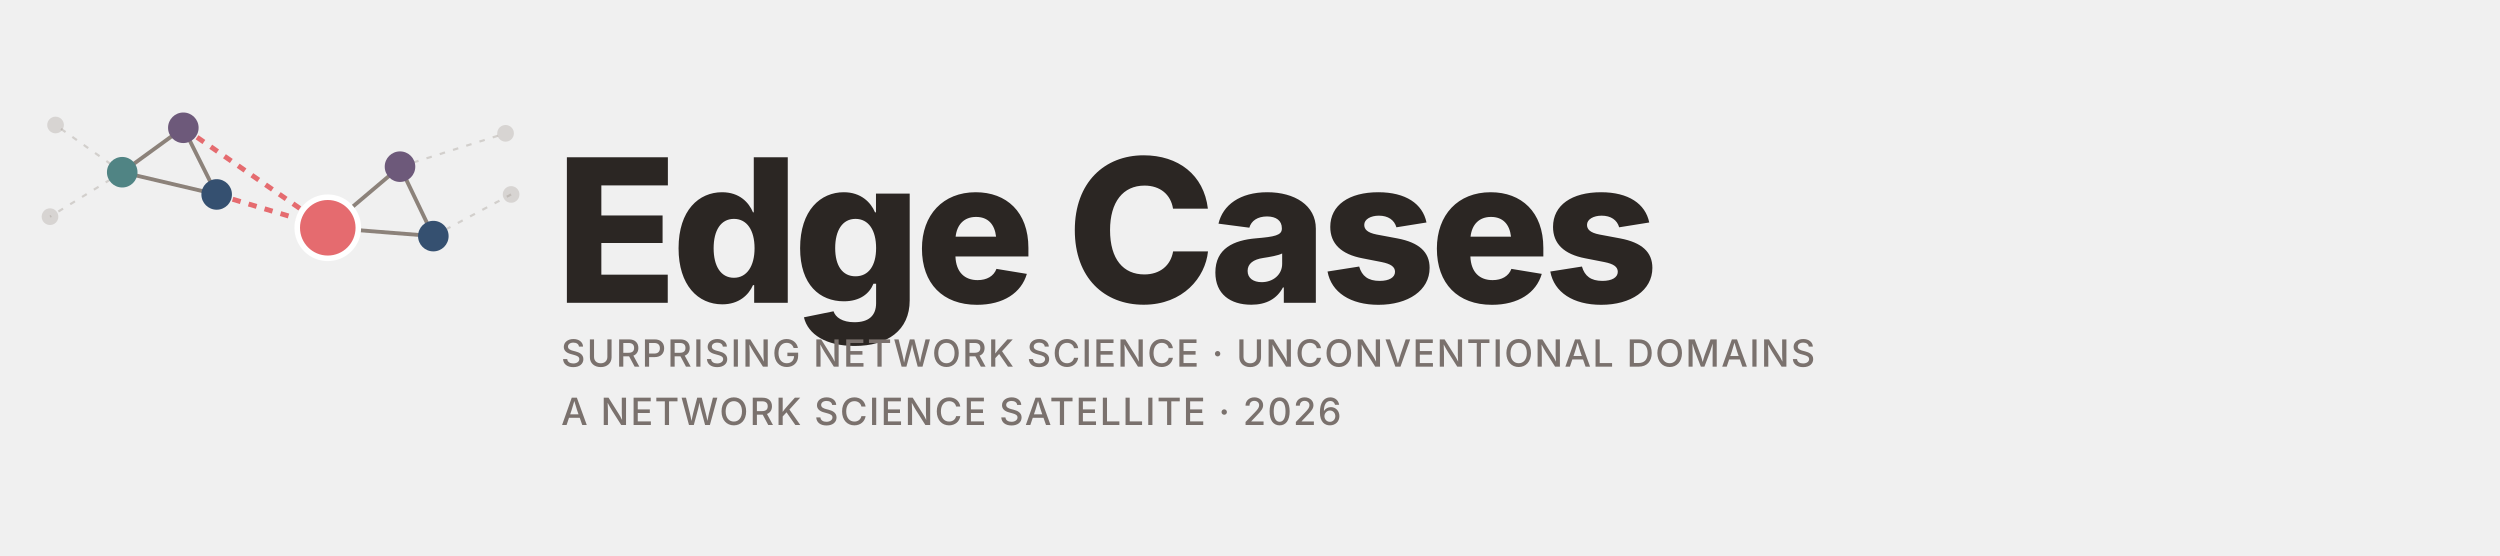
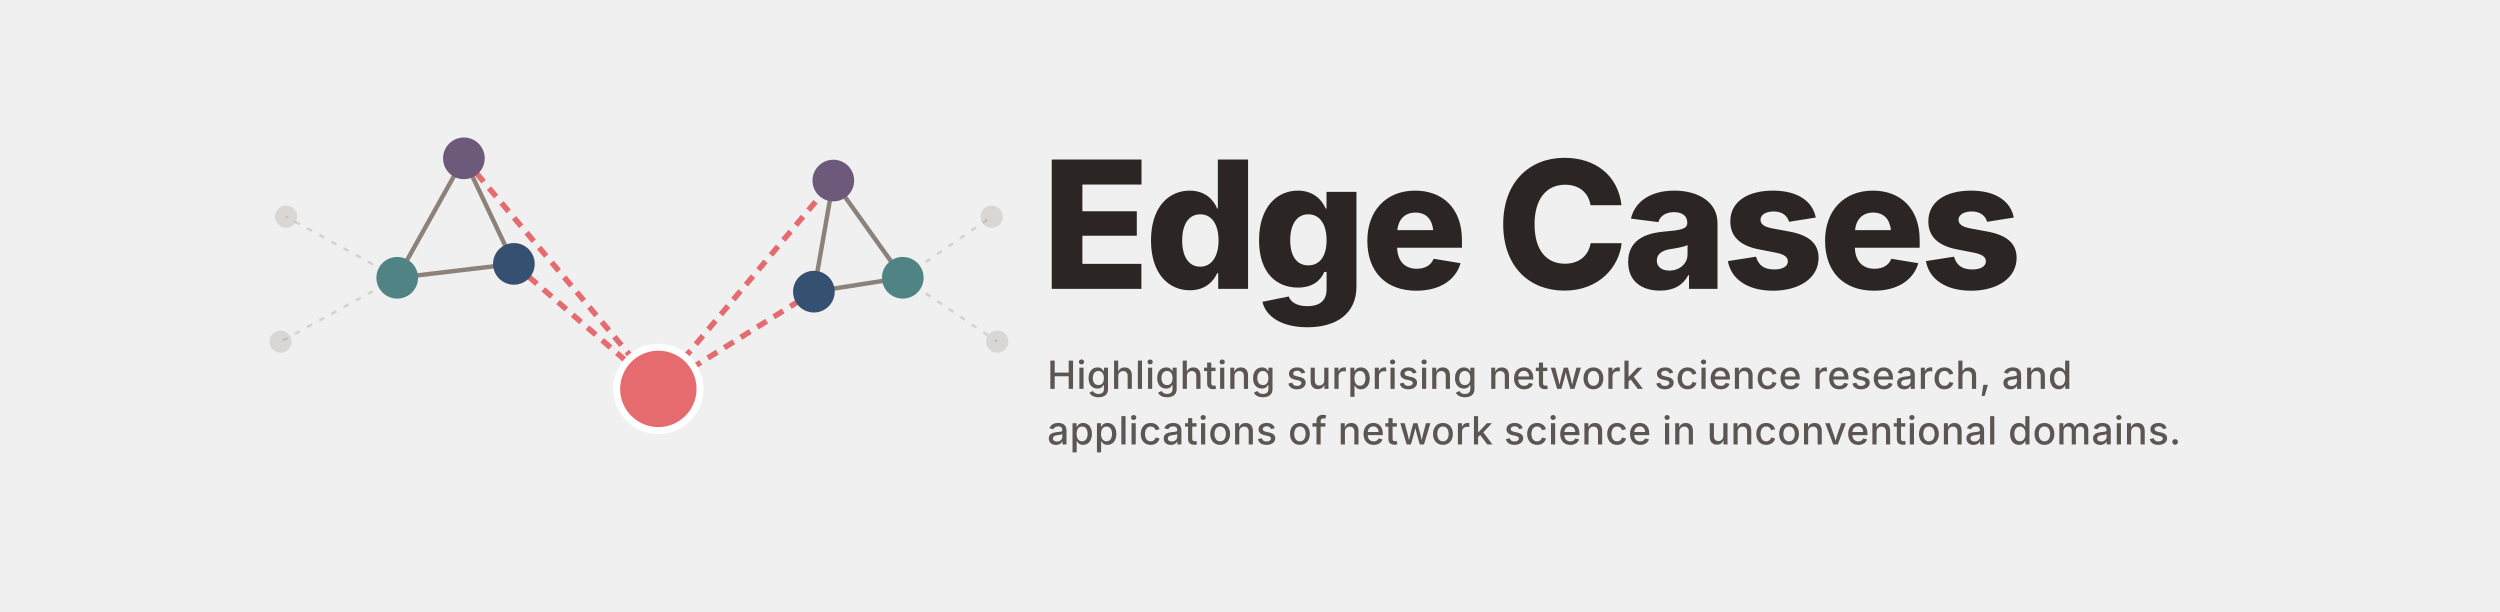
- <svg xmlns="http://www.w3.org/2000/svg" width="900" height="200" viewBox="0 0 900 200" fill="none">
+ <svg xmlns="http://www.w3.org/2000/svg" width="900" height="220" viewBox="0 0 900 220" fill="none">
  <style>
    .ec-title {
      font-family: 'Outfit', 'Inter', sans-serif;
      font-weight: 800;
-       font-size: 72px;
+       font-size: 64px;
      fill: #2b2623;
      letter-spacing: -0.03em;
    }
-     .ec-subtitle {
+     .ec-sub {
      font-family: 'Inter', sans-serif;
      font-weight: 500;
-       font-size: 13.5px;
-       fill: #7a716d;
-       letter-spacing: 0.04em;
+       font-size: 14px;
+       fill: #5c5552;
+       letter-spacing: 0.01em;
    }
-     .ec-year {
-       font-family: 'Outfit', 'Inter', sans-serif;
-       font-weight: 600;
-       font-size: 14px;
-       fill: #e56b6f;
-       letter-spacing: 0.08em;
-     }
-     .l-solid  { stroke: #8c827a; stroke-width: 1.4; }
-     .l-bridge { stroke: #e56b6f; stroke-width: 1.8; stroke-dasharray: 3 3; }
-     .l-ghost  { stroke: #8c827a; stroke-width: 0.8; stroke-opacity: 0.3; stroke-dasharray: 2 3; }
-     .n-core   { }
-     .n-out    { stroke: #ffffff; stroke-width: 2; }
-     .n-ghost  { fill-opacity: 0.25; }
+     .l-solid  { stroke: #8c827a; stroke-width: 1.6; }
+     .l-bridge { stroke: #e56b6f; stroke-width: 2.0; stroke-dasharray: 4 3; }
+     .l-ghost  { stroke: #8c827a; stroke-width: 0.9; stroke-opacity: 0.28; stroke-dasharray: 2 3; }
  </style>
-   <g transform="translate(30, 10)">
-     <line x1="14" y1="52" x2="-10" y2="35" class="l-ghost" />
-     <line x1="14" y1="52" x2="-12" y2="68" class="l-ghost" />
-     <circle cx="-10" cy="35" r="3" fill="#8c827a" class="n-ghost" />
-     <circle cx="-12" cy="68" r="3" fill="#8c827a" class="n-ghost" />
-     <line x1="14" y1="52" x2="36" y2="36" class="l-solid" />
-     <line x1="36" y1="36" x2="48" y2="60" class="l-solid" />
-     <line x1="48" y1="60" x2="14" y2="52" class="l-solid" />
-     <line x1="48" y1="60" x2="88" y2="72" class="l-bridge" />
-     <line x1="36" y1="36" x2="88" y2="72" class="l-bridge" />
-     <line x1="88" y1="72" x2="114" y2="50" class="l-solid" />
-     <line x1="114" y1="50" x2="126" y2="75" class="l-solid" />
-     <line x1="126" y1="75" x2="88" y2="72" class="l-solid" />
-     <line x1="126" y1="75" x2="154" y2="60" class="l-ghost" />
-     <line x1="114" y1="50" x2="152" y2="38" class="l-ghost" />
-     <circle cx="154" cy="60" r="3" fill="#8c827a" class="n-ghost" />
-     <circle cx="152" cy="38" r="3" fill="#8c827a" class="n-ghost" />
-     <circle cx="14" cy="52" r="5.5" fill="#508484" class="n-core" />
-     <circle cx="36" cy="36" r="5.5" fill="#6d597a" class="n-core" />
-     <circle cx="48" cy="60" r="5.5" fill="#355070" class="n-core" />
-     <circle cx="88" cy="72" r="11" fill="#e56b6f" class="n-out" />
-     <circle cx="114" cy="50" r="5.5" fill="#6d597a" class="n-core" />
-     <circle cx="126" cy="75" r="5.5" fill="#355070" class="n-core" />
+   <g transform="translate(125, 45)">
+     <line x1="18" y1="55" x2="-22" y2="33" class="l-ghost" />
+     <line x1="18" y1="55" x2="-24" y2="78" class="l-ghost" />
+     <circle cx="-22" cy="33" r="4" fill="#8c827a" fill-opacity="0.22" />
+     <circle cx="-24" cy="78" r="4" fill="#8c827a" fill-opacity="0.22" />
+     <line x1="42" y1="12" x2="18" y2="55" class="l-solid" />
+     <line x1="18" y1="55" x2="60" y2="50" class="l-solid" />
+     <line x1="60" y1="50" x2="42" y2="12" class="l-solid" />
+     <line x1="42" y1="12" x2="112" y2="95" class="l-bridge" />
+     <line x1="60" y1="50" x2="112" y2="95" class="l-bridge" />
+     <line x1="112" y1="95" x2="175" y2="20" class="l-bridge" />
+     <line x1="112" y1="95" x2="168" y2="60" class="l-bridge" />
+     <line x1="175" y1="20" x2="168" y2="60" class="l-solid" />
+     <line x1="168" y1="60" x2="200" y2="55" class="l-solid" />
+     <line x1="200" y1="55" x2="175" y2="20" class="l-solid" />
+     <line x1="200" y1="55" x2="232" y2="33" class="l-ghost" />
+     <line x1="200" y1="55" x2="234" y2="78" class="l-ghost" />
+     <circle cx="232" cy="33" r="4" fill="#8c827a" fill-opacity="0.22" />
+     <circle cx="234" cy="78" r="4" fill="#8c827a" fill-opacity="0.22" />
+     <circle cx="42" cy="12" r="7.5" fill="#6d597a" />
+     <circle cx="18" cy="55" r="7.5" fill="#508484" />
+     <circle cx="60" cy="50" r="7.5" fill="#355070" />
+     <circle cx="112" cy="95" r="15" fill="#e56b6f" stroke="#ffffff" stroke-width="2.5" />
+     <circle cx="175" cy="20" r="7.5" fill="#6d597a" />
+     <circle cx="168" cy="60" r="7.5" fill="#355070" />
+     <circle cx="200" cy="55" r="7.5" fill="#508484" />
  </g>
-   <text x="200" y="109" class="ec-title">Edge Cases</text>
-   <text x="202" y="132" class="ec-subtitle">SURPRISING NETWORK SCIENCE · UNCONVENTIONAL DOMAINS</text>
-   <text x="202" y="153" class="ec-subtitle" letter-spacing="0.06em" font-size="12">A NETWORK SCIENCE SATELLITE · 2026</text>
+   <text x="375" y="104" class="ec-title">Edge Cases</text>
+   <text x="377" y="140" class="ec-sub">Highlighting surprising network science research, and</text>
+   <text x="377" y="160" class="ec-sub">applications of network science in unconventional domains.</text>
</svg>
